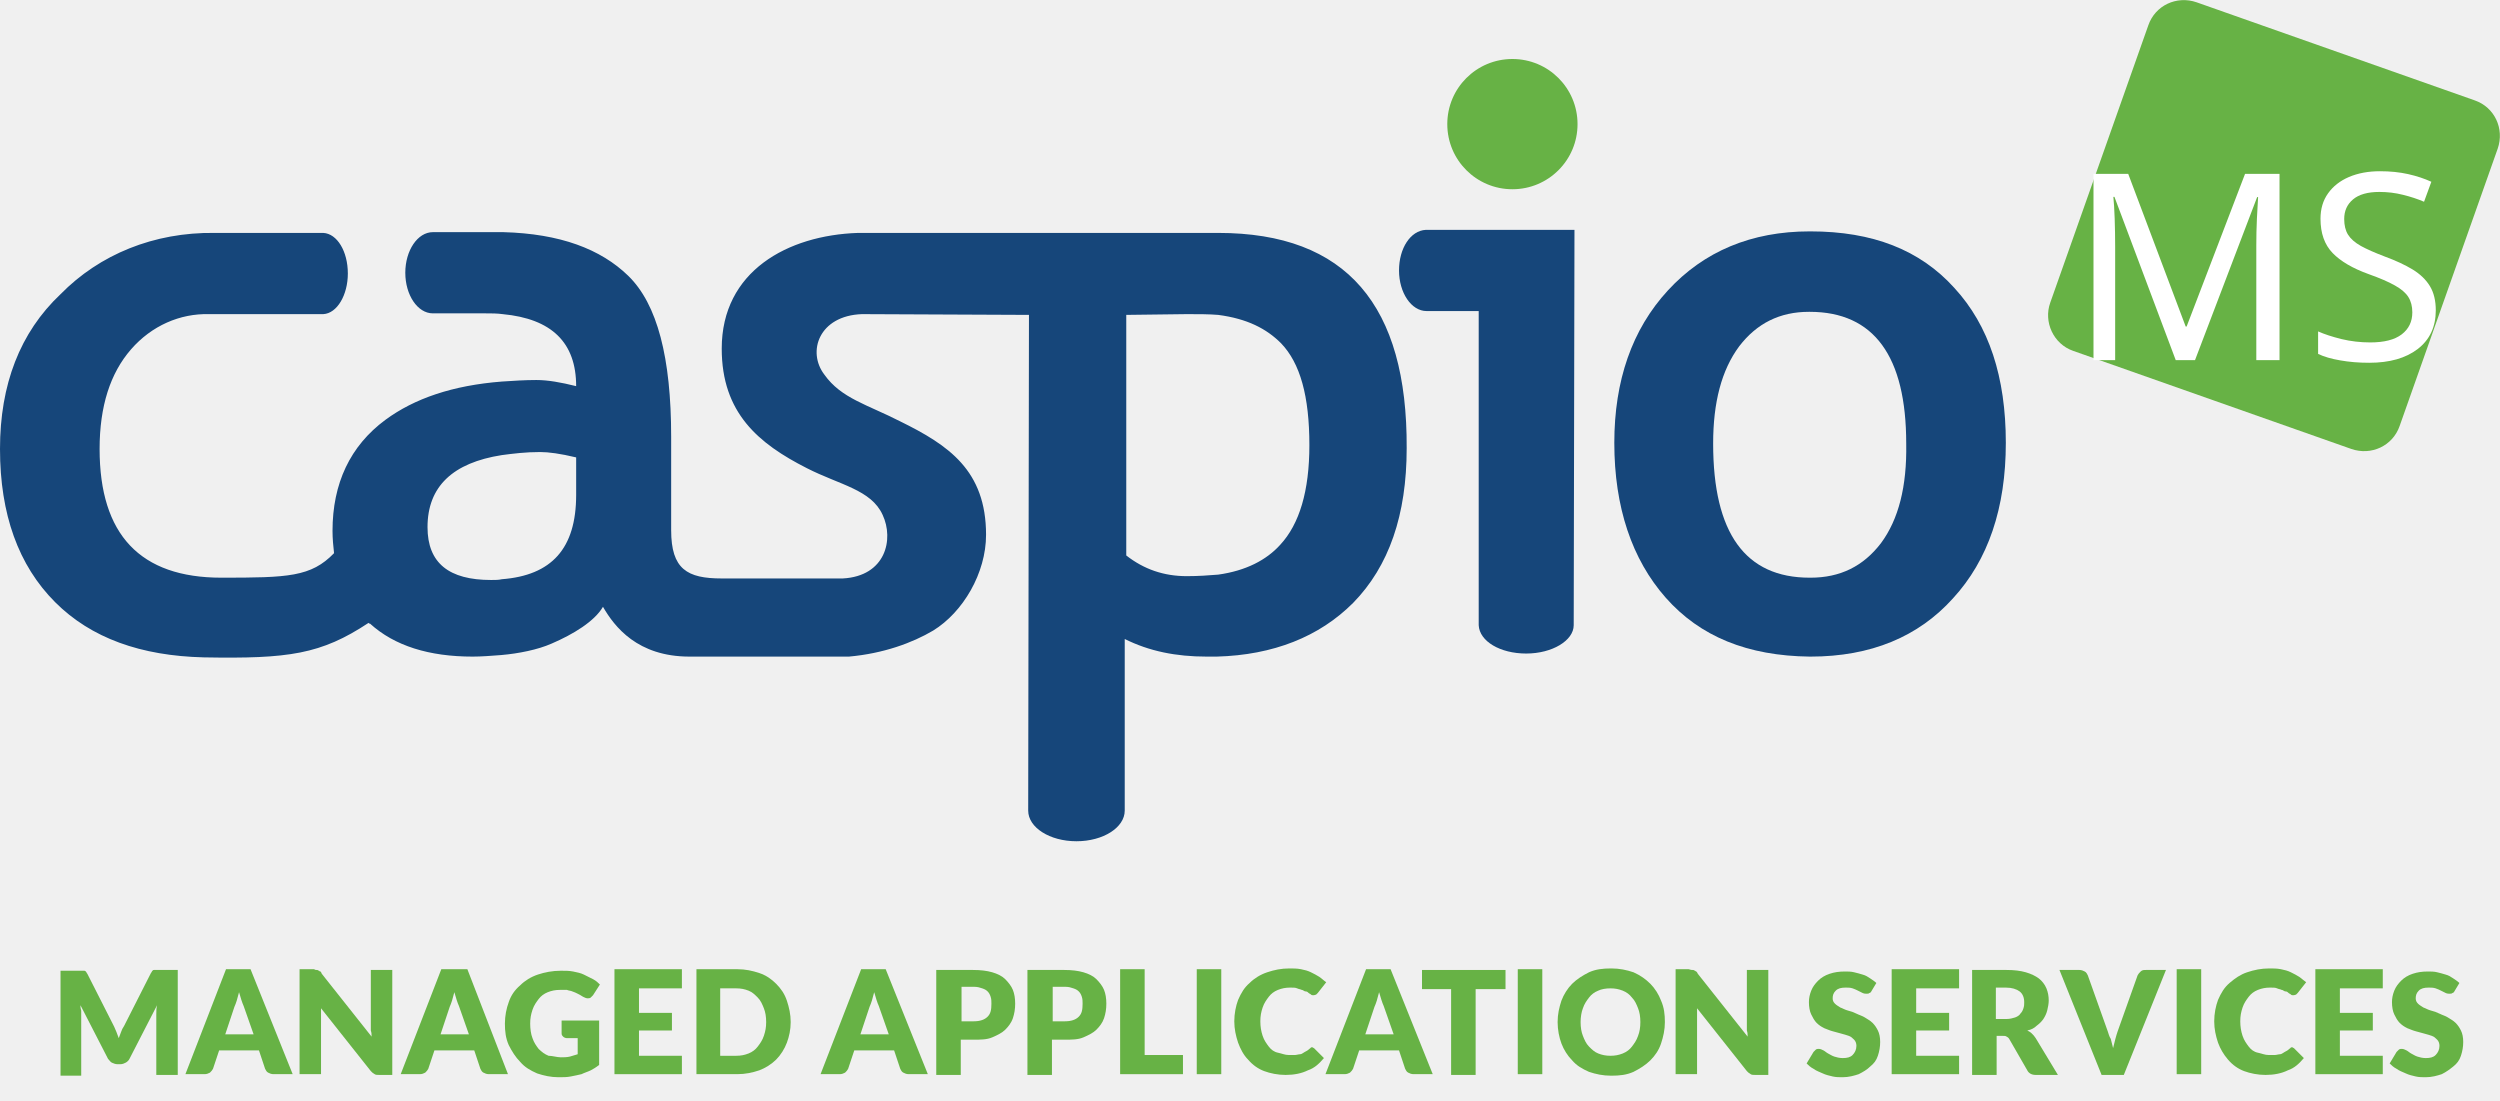
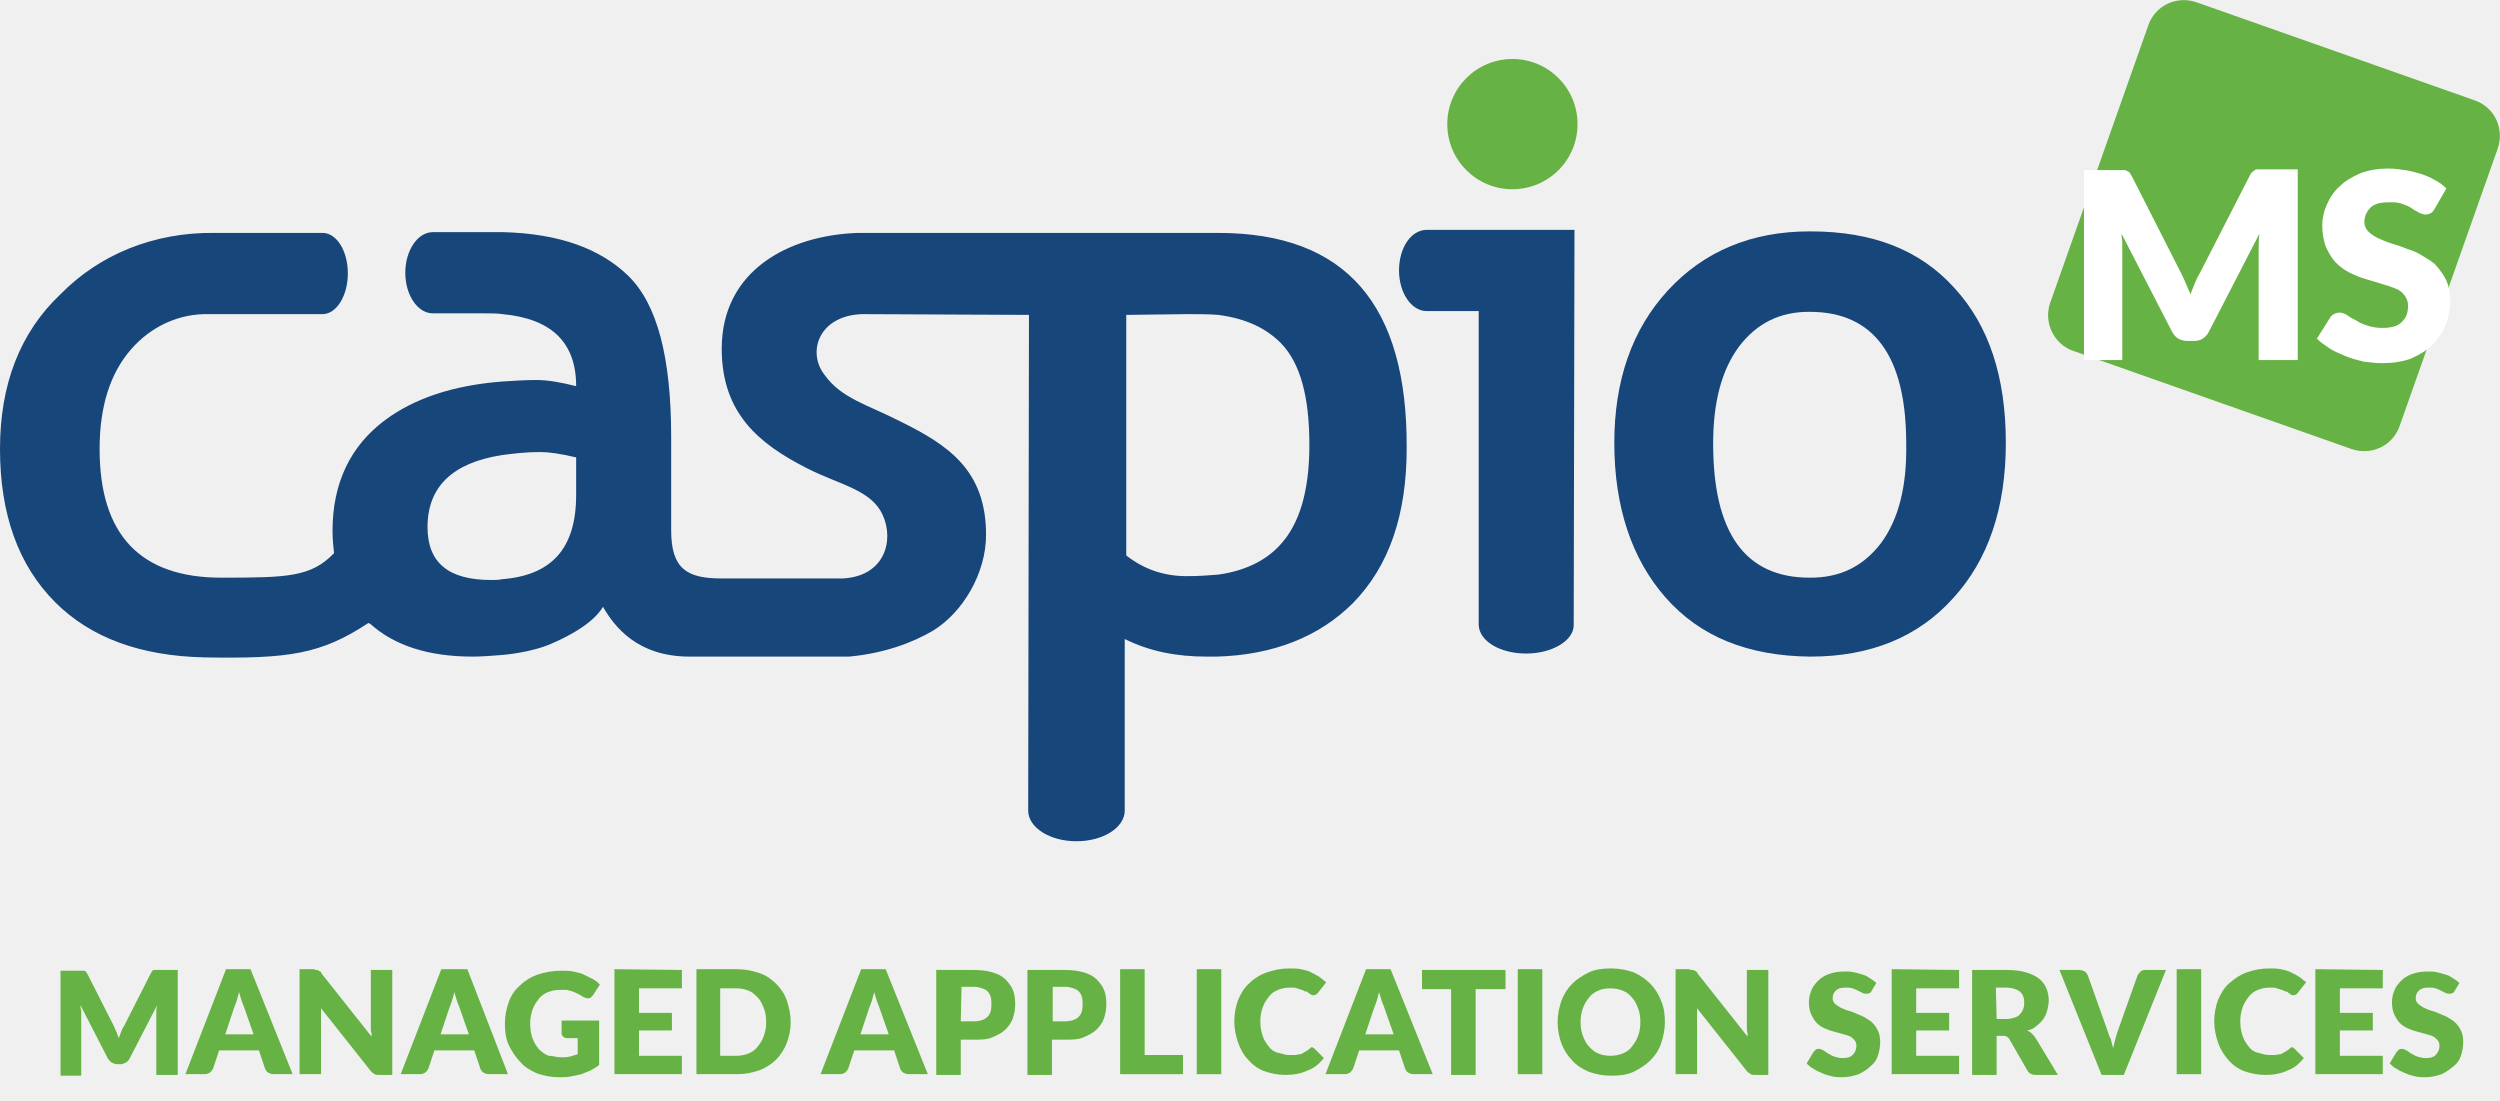
<svg xmlns="http://www.w3.org/2000/svg" version="1.1" id="Layer_1" x="0px" y="0px" width="326.3px" height="143.6px" viewBox="0 0 326.3 143.6" style="enable-background:new 0 0 326.3 143.6;" xml:space="preserve">
  <style type="text/css">
	.st0{fill-rule:evenodd;clip-rule:evenodd;fill:#67B245;}
	.st1{fill-rule:evenodd;clip-rule:evenodd;fill:#16467A;}
- 	.st2{fill:#FFFFFF;}
- 	.st3{font-family:'Lato-Black';}
- 	.st4{font-size:34.044px;}
- 	.st5{enable-background:new    ;}
- 	.st6{fill:#67B245;}
+ 	.st2{enable-background:new    ;}
+ 	.st3{fill:#FFFFFF;}
+ 	.st4{fill:#67B245;}
</style>
  <g>
    <path class="st0" d="M197.4,24.7c4.7,0,8.5-3.8,8.5-8.5s-3.8-8.5-8.5-8.5s-8.5,3.8-8.5,8.5S192.7,24.7,197.4,24.7z" />
    <path class="st1" d="M255.1,37.6c-4.5-5-10.7-7.4-18.8-7.4c0,0,0,0-0.1,0c-7.6,0-13.8,2.6-18.5,7.7s-7,11.8-7,19.9   c0,8.4,2.3,15.2,6.7,20.2c4.5,5.1,10.7,7.6,18.8,7.7c0.1,0,0.1,0,0.1,0c7.9,0,14.1-2.6,18.6-7.6c4.6-5,6.9-11.8,6.9-20.3   C261.8,49.2,259.6,42.5,255.1,37.6z M245.5,70.9c-2.3,3-5.3,4.5-9.2,4.5c0,0,0,0-0.1,0c-8.4,0-12.6-5.8-12.6-17.5   c0-5.4,1.1-9.6,3.4-12.7c2.3-3,5.3-4.5,9.1-4.5c0.1,0,0.1,0,0.1,0c8.4,0,12.6,5.8,12.6,17.2C248.9,63.5,247.8,67.8,245.5,70.9z" />
    <path class="st1" d="M205.5,30h-19.2c0,0,0,0-0.1,0c0,0,0,0-0.1,0l0,0l0,0c-2,0.1-3.5,2.4-3.5,5.3c0,2.9,1.6,5.3,3.6,5.3l0,0h6.8   v41l0,0l0,0l0,0l0,0c0.1,2.1,2.8,3.7,6.2,3.7s6.2-1.7,6.2-3.7l0,0L205.5,30z" />
    <path class="st0" d="M313.2,55.6c-0.9,2.6-3.7,3.9-6.3,3l-36.3-12.8c-2.6-0.9-3.9-3.8-3-6.3l12.8-36.2c0.9-2.6,3.7-3.9,6.3-3   L323,13.1c2.6,0.9,3.9,3.7,3,6.3L313.2,55.6z" />
-     <path class="st1" d="M159,30.4C158.9,30.4,158.9,30.4,159,30.4h-47c-9.2,0.3-17.8,5-17.8,15.1c0,8.4,4.8,12.4,11.1,15.6   c4.3,2.2,8.4,2.8,9.9,6.1c1.5,3.2,0.4,8-5.2,8.3H94.2c-4.5,0-6.6-1.2-6.6-6.3V57c0-10.3-1.8-17.3-5.6-21c-3.6-3.5-8.9-5.5-16.3-5.7   l0,0h-9.2l0,0l0,0c-2,0-3.6,2.4-3.6,5.3c0,2.9,1.6,5.3,3.6,5.3l0,0l0,0h6.9c0.7,0,1.5,0,2.2,0.1l0,0c6.4,0.6,9.6,3.7,9.6,9.4   c-2-0.5-3.7-0.8-5.2-0.8s-3,0.1-4.5,0.2c-6.4,0.5-11.4,2.2-15.2,5c-4.6,3.4-6.9,8.3-6.9,14.5c0,1,0.1,2,0.2,2.9   c-3,3.1-6,3.2-14.7,3.2C18.3,75.4,13,69.8,13,58.6c0-5.6,1.4-9.9,4.1-13c2.7-3.1,6.4-4.7,10.2-4.6h14.8l0,0l0,0h0.1l0,0   c1.8-0.1,3.2-2.5,3.2-5.3c0-2.9-1.4-5.2-3.2-5.3l0,0h-0.1l0,0l0,0H28c-7.9-0.1-15,2.8-20.1,8C2.6,43.4,0,50.2,0,58.6   c0,8.5,2.4,15.2,7.2,20c4.7,4.7,11.2,7,19.4,7.2c11.1,0.2,15.3-0.4,21.5-4.5c0.1,0.1,0.1,0.1,0.2,0.1c3.2,2.9,7.7,4.3,13.4,4.3   c1.1,0,2.4-0.1,3.7-0.2c2.3-0.2,4.8-0.7,6.6-1.5c2.8-1.2,5.6-2.9,6.7-4.8c1.5,2.6,4.5,6.5,11.3,6.5h20.8c4.5-0.4,8.3-1.8,11-3.4   c3.9-2.4,6.9-7.5,6.9-12.5c0-8.4-4.9-11.7-11.2-14.8c-4.3-2.2-7.7-3-9.9-6.1c-2.3-3-0.7-7.7,4.9-7.9l21.8,0.1l-0.1,64.7l0,0l0,0   c0,2.2,2.8,4,6.3,4s6.3-1.8,6.3-4l0,0l0,0V83.4c3.2,1.6,6.7,2.3,10.7,2.3h1.3c7.4-0.2,13.4-2.6,17.8-7c4.7-4.8,7-11.5,7-20.2   C183.7,39.9,175.8,30.4,159,30.4z M75.2,64.6c0,7-3.2,10.5-9.7,11c-0.4,0.1-0.9,0.1-1.4,0.1c-5.5,0-8.3-2.2-8.3-6.9   c0-5.3,3.3-8.4,9.7-9.4c1.5-0.2,3.1-0.4,5-0.4c1.1,0,2.6,0.2,4.7,0.7V64.6z M167.1,71.1c-1.8,2-4.5,3.4-8.1,3.9   c-1.2,0.1-2.6,0.2-4.1,0.2c-3,0-5.6-0.9-7.9-2.7V41.1l7.9-0.1c1.5,0,2.9,0,4.1,0.1c3.8,0.5,6.3,1.8,8.2,3.7   c2.5,2.6,3.7,6.9,3.7,13.3C170.9,64.1,169.6,68.4,167.1,71.1z" />
-     <text transform="matrix(1 0 0 1 269.9458 47.0054)" class="st2 st3 st4">MS</text>
+     <path class="st1" d="M159,30.4C158.9,30.4,158.9,30.4,159,30.4h-47c-9.2,0.3-17.8,5-17.8,15.1c0,8.4,4.8,12.4,11.1,15.6   c4.3,2.2,8.4,2.8,9.9,6.1c1.5,3.2,0.4,8-5.2,8.3H94.2c-4.5,0-6.6-1.2-6.6-6.3V57c0-10.3-1.8-17.3-5.6-21c-3.6-3.5-8.9-5.5-16.3-5.7   l0,0h-9.2l0,0l0,0c-2,0-3.6,2.4-3.6,5.3c0,2.9,1.6,5.3,3.6,5.3l0,0l0,0h6.9c0.7,0,1.5,0,2.2,0.1l0,0c6.4,0.6,9.6,3.7,9.6,9.4   c-2-0.5-3.7-0.8-5.2-0.8s-3,0.1-4.5,0.2c-6.4,0.5-11.4,2.2-15.2,5c-4.6,3.4-6.9,8.3-6.9,14.5c0,1,0.1,2,0.2,2.9   c-3,3.1-6,3.2-14.7,3.2C18.3,75.4,13,69.8,13,58.6c0-5.6,1.4-9.9,4.1-13s6.4-4.7,10.2-4.6h14.8l0,0l0,0h0.1l0,0   c1.8-0.1,3.2-2.5,3.2-5.3c0-2.9-1.4-5.2-3.2-5.3l0,0h-0.1l0,0l0,0H28c-7.9-0.1-15,2.8-20.1,8C2.6,43.4,0,50.2,0,58.6   c0,8.5,2.4,15.2,7.2,20c4.7,4.7,11.2,7,19.4,7.2c11.1,0.2,15.3-0.4,21.5-4.5c0.1,0.1,0.1,0.1,0.2,0.1c3.2,2.9,7.7,4.3,13.4,4.3   c1.1,0,2.4-0.1,3.7-0.2c2.3-0.2,4.8-0.7,6.6-1.5c2.8-1.2,5.6-2.9,6.7-4.8c1.5,2.6,4.5,6.5,11.3,6.5h20.8c4.5-0.4,8.3-1.8,11-3.4   c3.9-2.4,6.9-7.5,6.9-12.5c0-8.4-4.9-11.7-11.2-14.8c-4.3-2.2-7.7-3-9.9-6.1c-2.3-3-0.7-7.7,4.9-7.9l21.8,0.1l-0.1,64.7l0,0l0,0   c0,2.2,2.8,4,6.3,4s6.3-1.8,6.3-4l0,0l0,0V83.4c3.2,1.6,6.7,2.3,10.7,2.3h1.3c7.4-0.2,13.4-2.6,17.8-7c4.7-4.8,7-11.5,7-20.2   C183.7,39.9,175.8,30.4,159,30.4z M75.2,64.6c0,7-3.2,10.5-9.7,11c-0.4,0.1-0.9,0.1-1.4,0.1c-5.5,0-8.3-2.2-8.3-6.9   c0-5.3,3.3-8.4,9.7-9.4c1.5-0.2,3.1-0.4,5-0.4c1.1,0,2.6,0.2,4.7,0.7V64.6z M167.1,71.1c-1.8,2-4.5,3.4-8.1,3.9   c-1.2,0.1-2.6,0.2-4.1,0.2c-3,0-5.6-0.9-7.9-2.7V41.1l7.9-0.1c1.5,0,2.9,0,4.1,0.1c3.8,0.5,6.3,1.8,8.2,3.7   c2.5,2.6,3.7,6.9,3.7,13.3C170.9,64.1,169.6,68.4,167.1,71.1z" />
+     <g class="st2">
+       <path class="st3" d="M285.3,37c0.2,0.5,0.4,0.9,0.6,1.4c0.2-0.5,0.4-1,0.6-1.5c0.2-0.5,0.4-0.9,0.7-1.4l6.4-12.5    c0.1-0.2,0.2-0.4,0.3-0.5c0.1-0.1,0.3-0.2,0.4-0.3c0.1-0.1,0.3-0.1,0.5-0.1c0.2,0,0.4,0,0.7,0h4.4V47h-5.1V32.7    c0-0.7,0-1.4,0.1-2.2l-6.6,12.8c-0.2,0.4-0.5,0.7-0.8,0.9s-0.7,0.3-1.2,0.3h-0.8c-0.4,0-0.8-0.1-1.2-0.3c-0.3-0.2-0.6-0.5-0.8-0.9    l-6.6-12.8c0,0.4,0.1,0.8,0.1,1.2c0,0.4,0,0.8,0,1.1V47H272V22.2h4.4c0.2,0,0.5,0,0.7,0s0.4,0,0.5,0.1c0.1,0.1,0.3,0.1,0.4,0.3    s0.2,0.3,0.3,0.5l6.4,12.6C284.9,36.1,285.1,36.5,285.3,37z" />
+       <path class="st3" d="M317.8,27.2c-0.2,0.3-0.3,0.5-0.5,0.6c-0.2,0.1-0.4,0.2-0.7,0.2c-0.3,0-0.5-0.1-0.8-0.2    c-0.3-0.2-0.6-0.3-1-0.6s-0.8-0.4-1.3-0.6c-0.5-0.2-1-0.2-1.7-0.2c-1.1,0-1.9,0.2-2.4,0.7c-0.5,0.5-0.8,1.1-0.8,1.9    c0,0.5,0.2,0.9,0.5,1.2c0.3,0.3,0.7,0.6,1.3,0.9c0.5,0.2,1.1,0.5,1.8,0.7c0.7,0.2,1.3,0.4,2,0.7c0.7,0.2,1.4,0.5,2,0.9    s1.3,0.7,1.8,1.3s0.9,1.1,1.3,1.9c0.3,0.7,0.5,1.6,0.5,2.6c0,1.1-0.2,2.2-0.6,3.2c-0.4,1-1,1.9-1.7,2.6s-1.7,1.3-2.8,1.8    c-1.1,0.4-2.4,0.6-3.8,0.6c-0.8,0-1.6-0.1-2.4-0.2c-0.8-0.2-1.6-0.4-2.3-0.7c-0.7-0.3-1.5-0.6-2.1-1s-1.2-0.8-1.7-1.3l1.7-2.7    c0.1-0.2,0.3-0.4,0.5-0.5s0.5-0.2,0.7-0.2c0.3,0,0.7,0.1,1,0.3c0.3,0.2,0.7,0.5,1.2,0.7c0.4,0.3,0.9,0.5,1.5,0.7    c0.6,0.2,1.2,0.3,2,0.3c1,0,1.9-0.2,2.4-0.7c0.6-0.5,0.9-1.2,0.9-2.2c0-0.6-0.2-1-0.5-1.4c-0.3-0.4-0.7-0.7-1.3-0.9    c-0.5-0.2-1.1-0.4-1.8-0.6c-0.7-0.2-1.3-0.4-2-0.6c-0.7-0.2-1.4-0.5-2-0.8s-1.2-0.7-1.8-1.3c-0.5-0.5-0.9-1.2-1.3-2    c-0.3-0.8-0.5-1.8-0.5-2.9c0-0.9,0.2-1.8,0.6-2.7c0.4-0.9,0.9-1.7,1.7-2.4c0.7-0.7,1.6-1.2,2.7-1.7c1.1-0.4,2.3-0.6,3.6-0.6    c0.8,0,1.5,0.1,2.2,0.2s1.4,0.3,2.1,0.5c0.6,0.2,1.3,0.5,1.8,0.8c0.6,0.3,1.1,0.7,1.5,1.1L317.8,27.2z" />
+     </g>
  </g>
-   <g class="st5">
-     <path class="st6" d="M15.2,134.7c0.1,0.3,0.2,0.5,0.3,0.8c0.1-0.3,0.2-0.5,0.3-0.8c0.1-0.3,0.2-0.5,0.4-0.8l3.5-6.9   c0.1-0.1,0.1-0.2,0.2-0.3c0.1-0.1,0.1-0.1,0.2-0.1c0.1,0,0.2,0,0.3,0c0.1,0,0.2,0,0.4,0h2.4v13.7h-2.8v-7.9c0-0.4,0-0.8,0.1-1.2   l-3.6,7c-0.1,0.2-0.3,0.4-0.5,0.5s-0.4,0.2-0.7,0.2h-0.4c-0.2,0-0.5-0.1-0.7-0.2s-0.3-0.3-0.5-0.5l-3.6-7c0,0.2,0,0.4,0.1,0.7   c0,0.2,0,0.4,0,0.6v7.9H7.9v-13.7h2.4c0.1,0,0.3,0,0.4,0c0.1,0,0.2,0,0.3,0c0.1,0,0.2,0.1,0.2,0.1c0.1,0.1,0.1,0.2,0.2,0.3l3.5,6.9   C15,134.2,15.1,134.5,15.2,134.7z" />
-     <path class="st6" d="M38.2,140.2h-2.5c-0.3,0-0.5-0.1-0.7-0.2c-0.2-0.1-0.3-0.3-0.4-0.5l-0.8-2.4h-5.2l-0.8,2.4   c-0.1,0.2-0.2,0.3-0.4,0.5c-0.2,0.1-0.4,0.2-0.7,0.2h-2.5l5.3-13.7h3.2L38.2,140.2z M29.4,135h3.7l-1.3-3.7   c-0.1-0.2-0.2-0.5-0.3-0.8s-0.2-0.7-0.3-1c-0.1,0.4-0.2,0.7-0.3,1.1c-0.1,0.3-0.2,0.6-0.3,0.8L29.4,135z" />
-     <path class="st6" d="M41.3,126.6c0.1,0,0.2,0,0.3,0.1c0.1,0,0.1,0.1,0.2,0.1s0.1,0.1,0.2,0.3l6.5,8.2c0-0.3,0-0.5-0.1-0.8   c0-0.2,0-0.5,0-0.7v-7.2h2.8v13.7h-1.7c-0.2,0-0.5,0-0.6-0.1c-0.2-0.1-0.3-0.2-0.5-0.4l-6.5-8.2c0,0.2,0,0.5,0,0.7s0,0.4,0,0.6v7.3   h-2.8v-13.7H41C41.1,126.6,41.3,126.6,41.3,126.6z" />
-     <path class="st6" d="M66.3,140.2h-2.5c-0.3,0-0.5-0.1-0.7-0.2c-0.2-0.1-0.3-0.3-0.4-0.5l-0.8-2.4h-5.2l-0.8,2.4   c-0.1,0.2-0.2,0.3-0.4,0.5c-0.2,0.1-0.4,0.2-0.7,0.2h-2.5l5.3-13.7H61L66.3,140.2z M57.5,135h3.7l-1.3-3.7   c-0.1-0.2-0.2-0.5-0.3-0.8s-0.2-0.7-0.3-1c-0.1,0.4-0.2,0.7-0.3,1.1c-0.1,0.3-0.2,0.6-0.3,0.8L57.5,135z" />
-     <path class="st6" d="M73.2,138c0.4,0,0.8,0,1.2-0.1c0.3-0.1,0.7-0.2,1-0.3v-2.1H74c-0.2,0-0.4-0.1-0.5-0.2   c-0.1-0.1-0.2-0.2-0.2-0.4v-1.7h4.9v5.8c-0.4,0.3-0.7,0.5-1.1,0.7c-0.4,0.2-0.8,0.3-1.2,0.5c-0.4,0.1-0.9,0.2-1.4,0.3   c-0.5,0.1-1,0.1-1.6,0.1c-1,0-1.9-0.2-2.8-0.5c-0.9-0.4-1.6-0.8-2.2-1.5c-0.6-0.6-1.1-1.4-1.5-2.2c-0.4-0.9-0.5-1.8-0.5-2.8   c0-1,0.2-2,0.5-2.8c0.3-0.9,0.8-1.6,1.5-2.2c0.6-0.6,1.4-1.1,2.3-1.4c0.9-0.3,1.9-0.5,3-0.5c0.6,0,1.1,0,1.6,0.1   c0.5,0.1,1,0.2,1.4,0.4c0.4,0.2,0.8,0.4,1.2,0.6c0.4,0.2,0.7,0.5,0.9,0.7l-0.9,1.4c-0.1,0.1-0.2,0.2-0.3,0.3   c-0.1,0.1-0.3,0.1-0.4,0.1c-0.2,0-0.4-0.1-0.6-0.2c-0.3-0.2-0.5-0.3-0.7-0.4c-0.2-0.1-0.4-0.2-0.7-0.3c-0.2-0.1-0.5-0.1-0.7-0.2   c-0.3,0-0.5,0-0.9,0c-0.6,0-1.1,0.1-1.6,0.3c-0.5,0.2-0.9,0.5-1.2,0.9c-0.3,0.4-0.6,0.8-0.8,1.4s-0.3,1.1-0.3,1.8   c0,0.7,0.1,1.4,0.3,1.9c0.2,0.6,0.5,1,0.8,1.4c0.4,0.4,0.8,0.7,1.3,0.9C72.1,137.8,72.7,138,73.2,138z" />
-     <path class="st6" d="M89,126.6v2.4h-5.6v3.2h4.3v2.3h-4.3v3.3H89v2.4h-8.8v-13.7H89z" />
-     <path class="st6" d="M103.2,133.4c0,1-0.2,1.9-0.5,2.7c-0.3,0.8-0.8,1.6-1.4,2.2c-0.6,0.6-1.4,1.1-2.2,1.4   c-0.9,0.3-1.8,0.5-2.9,0.5h-5.3v-13.7h5.3c1.1,0,2,0.2,2.9,0.5c0.9,0.3,1.6,0.8,2.2,1.4c0.6,0.6,1.1,1.3,1.4,2.2   C103,131.5,103.2,132.4,103.2,133.4z M100,133.4c0-0.7-0.1-1.3-0.3-1.8c-0.2-0.5-0.4-1-0.8-1.4s-0.7-0.7-1.2-0.9s-1-0.3-1.6-0.3H94   v8.8h2.1c0.6,0,1.1-0.1,1.6-0.3c0.5-0.2,0.9-0.5,1.2-0.9c0.3-0.4,0.6-0.8,0.8-1.4S100,134.1,100,133.4z" />
-     <path class="st6" d="M121.1,140.2h-2.5c-0.3,0-0.5-0.1-0.7-0.2c-0.2-0.1-0.3-0.3-0.4-0.5l-0.8-2.4h-5.2l-0.8,2.4   c-0.1,0.2-0.2,0.3-0.4,0.5c-0.2,0.1-0.4,0.2-0.7,0.2h-2.5l5.3-13.7h3.2L121.1,140.2z M112.3,135h3.7l-1.3-3.7   c-0.1-0.2-0.2-0.5-0.3-0.8s-0.2-0.7-0.3-1c-0.1,0.4-0.2,0.7-0.3,1.1c-0.1,0.3-0.2,0.6-0.3,0.8L112.3,135z" />
-     <path class="st6" d="M125.4,135.7v4.6h-3.2v-13.7h4.8c1,0,1.8,0.1,2.5,0.3c0.7,0.2,1.3,0.5,1.7,0.9c0.4,0.4,0.8,0.9,1,1.4   c0.2,0.5,0.3,1.1,0.3,1.8c0,0.7-0.1,1.3-0.3,1.9s-0.6,1.1-1,1.5s-1,0.7-1.7,1s-1.5,0.3-2.5,0.3H125.4z M125.4,133.3h1.7   c0.8,0,1.4-0.2,1.8-0.6c0.4-0.4,0.5-0.9,0.5-1.7c0-0.3,0-0.6-0.1-0.9s-0.2-0.5-0.4-0.7s-0.4-0.3-0.7-0.4c-0.3-0.1-0.6-0.2-1-0.2   h-1.7V133.3z" />
-     <path class="st6" d="M137.3,135.7v4.6h-3.2v-13.7h4.8c1,0,1.8,0.1,2.5,0.3c0.7,0.2,1.3,0.5,1.7,0.9c0.4,0.4,0.8,0.9,1,1.4   c0.2,0.5,0.3,1.1,0.3,1.8c0,0.7-0.1,1.3-0.3,1.9s-0.6,1.1-1,1.5s-1,0.7-1.7,1s-1.5,0.3-2.5,0.3H137.3z M137.3,133.3h1.7   c0.8,0,1.4-0.2,1.8-0.6c0.4-0.4,0.5-0.9,0.5-1.7c0-0.3,0-0.6-0.1-0.9s-0.2-0.5-0.4-0.7s-0.4-0.3-0.7-0.4c-0.3-0.1-0.6-0.2-1-0.2   h-1.7V133.3z" />
-     <path class="st6" d="M149.3,137.7h5.1v2.5h-8.2v-13.7h3.2V137.7z" />
-     <path class="st6" d="M159.4,140.2h-3.2v-13.7h3.2V140.2z" />
-     <path class="st6" d="M171.1,136.7c0.1,0,0.2,0,0.2,0c0.1,0,0.1,0.1,0.2,0.1l1.3,1.3c-0.6,0.7-1.2,1.3-2.1,1.6   c-0.8,0.4-1.8,0.6-2.9,0.6c-1,0-2-0.2-2.8-0.5s-1.5-0.8-2.1-1.5c-0.6-0.6-1-1.4-1.3-2.2c-0.3-0.9-0.5-1.8-0.5-2.8   c0-1,0.2-2,0.5-2.8c0.4-0.9,0.8-1.6,1.5-2.2c0.6-0.6,1.4-1.1,2.3-1.4c0.9-0.3,1.8-0.5,2.9-0.5c0.5,0,1,0,1.5,0.1   c0.5,0.1,0.9,0.2,1.3,0.4s0.8,0.4,1.1,0.6c0.3,0.2,0.6,0.5,0.9,0.7l-1.1,1.4c-0.1,0.1-0.2,0.2-0.2,0.2s-0.2,0.1-0.4,0.1   c-0.1,0-0.2,0-0.3-0.1c-0.1-0.1-0.2-0.1-0.3-0.2c-0.1-0.1-0.2-0.2-0.4-0.2s-0.3-0.2-0.5-0.2c-0.2-0.1-0.4-0.1-0.6-0.2   s-0.5-0.1-0.9-0.1c-0.6,0-1.1,0.1-1.6,0.3s-0.9,0.5-1.2,0.9c-0.3,0.4-0.6,0.8-0.8,1.4s-0.3,1.1-0.3,1.8c0,0.7,0.1,1.3,0.3,1.9   s0.5,1,0.8,1.4c0.3,0.4,0.7,0.7,1.2,0.8s0.9,0.3,1.4,0.3c0.3,0,0.6,0,0.8,0c0.2,0,0.5-0.1,0.7-0.1s0.4-0.2,0.6-0.3s0.4-0.2,0.6-0.4   c0.1-0.1,0.2-0.1,0.2-0.2C170.9,136.7,171,136.7,171.1,136.7z" />
-     <path class="st6" d="M187,140.2h-2.5c-0.3,0-0.5-0.1-0.7-0.2c-0.2-0.1-0.3-0.3-0.4-0.5l-0.8-2.4h-5.2l-0.8,2.4   c-0.1,0.2-0.2,0.3-0.4,0.5c-0.2,0.1-0.4,0.2-0.7,0.2h-2.5l5.3-13.7h3.2L187,140.2z M178.2,135h3.7l-1.3-3.7   c-0.1-0.2-0.2-0.5-0.3-0.8s-0.2-0.7-0.3-1c-0.1,0.4-0.2,0.7-0.3,1.1c-0.1,0.3-0.2,0.6-0.3,0.8L178.2,135z" />
-     <path class="st6" d="M196.5,126.6v2.5h-3.9v11.2h-3.2v-11.2h-3.8v-2.5H196.5z" />
-     <path class="st6" d="M201.3,140.2h-3.2v-13.7h3.2V140.2z" />
-     <path class="st6" d="M217.3,133.4c0,1-0.2,1.9-0.5,2.8c-0.3,0.9-0.8,1.6-1.4,2.2c-0.6,0.6-1.4,1.1-2.2,1.5   c-0.9,0.4-1.8,0.5-2.9,0.5s-2-0.2-2.9-0.5c-0.9-0.4-1.6-0.8-2.2-1.5c-0.6-0.6-1.1-1.4-1.4-2.2c-0.3-0.8-0.5-1.8-0.5-2.8   s0.2-1.9,0.5-2.8c0.3-0.8,0.8-1.6,1.4-2.2c0.6-0.6,1.4-1.1,2.2-1.5c0.9-0.4,1.8-0.5,2.9-0.5s2,0.2,2.9,0.5c0.9,0.4,1.6,0.9,2.2,1.5   c0.6,0.6,1.1,1.4,1.4,2.2C217.2,131.5,217.3,132.4,217.3,133.4z M214.1,133.4c0-0.7-0.1-1.3-0.3-1.8c-0.2-0.5-0.4-1-0.8-1.4   c-0.3-0.4-0.7-0.7-1.2-0.9c-0.5-0.2-1-0.3-1.6-0.3c-0.6,0-1.2,0.1-1.6,0.3c-0.5,0.2-0.9,0.5-1.2,0.9c-0.3,0.4-0.6,0.8-0.8,1.4   c-0.2,0.5-0.3,1.2-0.3,1.8c0,0.7,0.1,1.3,0.3,1.8c0.2,0.5,0.4,1,0.8,1.4s0.7,0.7,1.2,0.9c0.5,0.2,1,0.3,1.6,0.3   c0.6,0,1.1-0.1,1.6-0.3c0.5-0.2,0.9-0.5,1.2-0.9c0.3-0.4,0.6-0.8,0.8-1.4C214,134.7,214.1,134.1,214.1,133.4z" />
-     <path class="st6" d="M220.9,126.6c0.1,0,0.2,0,0.3,0.1c0.1,0,0.1,0.1,0.2,0.1c0.1,0.1,0.1,0.1,0.2,0.3l6.5,8.2c0-0.3,0-0.5-0.1-0.8   c0-0.2,0-0.5,0-0.7v-7.2h2.8v13.7h-1.7c-0.2,0-0.5,0-0.6-0.1c-0.2-0.1-0.3-0.2-0.5-0.4l-6.5-8.2c0,0.2,0,0.5,0,0.7s0,0.4,0,0.6v7.3   h-2.8v-13.7h1.7C220.7,126.6,220.8,126.6,220.9,126.6z" />
-     <path class="st6" d="M244.3,129.3c-0.1,0.2-0.2,0.3-0.3,0.3c-0.1,0.1-0.2,0.1-0.4,0.1c-0.1,0-0.3,0-0.5-0.1   c-0.2-0.1-0.4-0.2-0.6-0.3s-0.4-0.2-0.7-0.3c-0.3-0.1-0.6-0.1-0.9-0.1c-0.6,0-1,0.1-1.3,0.4c-0.3,0.3-0.4,0.6-0.4,1   c0,0.3,0.1,0.5,0.3,0.7c0.2,0.2,0.4,0.3,0.7,0.5c0.3,0.1,0.6,0.3,1,0.4c0.4,0.1,0.7,0.2,1.1,0.4s0.8,0.3,1.1,0.5s0.7,0.4,1,0.7   c0.3,0.3,0.5,0.6,0.7,1c0.2,0.4,0.3,0.9,0.3,1.5c0,0.6-0.1,1.2-0.3,1.8c-0.2,0.6-0.5,1-1,1.4c-0.4,0.4-0.9,0.7-1.5,1   c-0.6,0.2-1.3,0.4-2.1,0.4c-0.4,0-0.9,0-1.3-0.1c-0.4-0.1-0.9-0.2-1.3-0.4c-0.4-0.2-0.8-0.3-1.2-0.6c-0.4-0.2-0.7-0.5-0.9-0.7   l0.9-1.5c0.1-0.1,0.2-0.2,0.3-0.3c0.1-0.1,0.3-0.1,0.4-0.1c0.2,0,0.4,0.1,0.6,0.2c0.2,0.1,0.4,0.3,0.6,0.4c0.2,0.1,0.5,0.3,0.8,0.4   c0.3,0.1,0.7,0.2,1.1,0.2c0.6,0,1-0.1,1.3-0.4c0.3-0.3,0.5-0.7,0.5-1.2c0-0.3-0.1-0.6-0.3-0.8c-0.2-0.2-0.4-0.4-0.7-0.5   c-0.3-0.1-0.6-0.2-1-0.3c-0.4-0.1-0.7-0.2-1.1-0.3c-0.4-0.1-0.8-0.3-1.1-0.4c-0.4-0.2-0.7-0.4-1-0.7c-0.3-0.3-0.5-0.7-0.7-1.1   c-0.2-0.4-0.3-1-0.3-1.6c0-0.5,0.1-1,0.3-1.5c0.2-0.5,0.5-0.9,0.9-1.3c0.4-0.4,0.9-0.7,1.5-0.9c0.6-0.2,1.2-0.3,2-0.3   c0.4,0,0.8,0,1.2,0.1c0.4,0.1,0.8,0.2,1.1,0.3c0.4,0.1,0.7,0.3,1,0.5s0.6,0.4,0.8,0.6L244.3,129.3z" />
-     <path class="st6" d="M255.7,126.6v2.4h-5.6v3.2h4.3v2.3h-4.3v3.3h5.6v2.4h-8.8v-13.7H255.7z" />
-     <path class="st6" d="M260.6,135.2v5.1h-3.2v-13.7h4.5c1,0,1.8,0.1,2.5,0.3c0.7,0.2,1.3,0.5,1.7,0.8s0.8,0.8,1,1.3s0.3,1,0.3,1.6   c0,0.4-0.1,0.9-0.2,1.3s-0.3,0.8-0.5,1.1c-0.2,0.3-0.5,0.6-0.9,0.9c-0.3,0.3-0.7,0.5-1.2,0.6c0.2,0.1,0.4,0.2,0.6,0.4   s0.3,0.3,0.5,0.6l2.9,4.8h-2.9c-0.5,0-0.9-0.2-1.1-0.6l-2.3-4c-0.1-0.2-0.2-0.3-0.4-0.4c-0.1-0.1-0.3-0.1-0.6-0.1H260.6z    M260.6,133h1.3c0.4,0,0.8-0.1,1.1-0.2s0.6-0.3,0.7-0.5c0.2-0.2,0.3-0.4,0.4-0.7s0.1-0.5,0.1-0.8c0-0.6-0.2-1.1-0.6-1.4   c-0.4-0.3-1-0.5-1.8-0.5h-1.3V133z" />
-     <path class="st6" d="M268.8,126.6h2.6c0.3,0,0.5,0.1,0.7,0.2c0.2,0.1,0.3,0.3,0.4,0.5l2.6,7.3c0.1,0.3,0.2,0.7,0.4,1   c0.1,0.4,0.2,0.8,0.3,1.2c0.1-0.4,0.2-0.8,0.3-1.2c0.1-0.4,0.2-0.7,0.3-1l2.6-7.3c0.1-0.2,0.2-0.3,0.4-0.5s0.4-0.2,0.7-0.2h2.6   l-5.5,13.7h-2.9L268.8,126.6z" />
-     <path class="st6" d="M287.3,140.2h-3.2v-13.7h3.2V140.2z" />
-     <path class="st6" d="M299,136.7c0.1,0,0.2,0,0.2,0c0.1,0,0.1,0.1,0.2,0.1l1.3,1.3c-0.6,0.7-1.2,1.3-2.1,1.6   c-0.8,0.4-1.8,0.6-2.9,0.6c-1,0-2-0.2-2.8-0.5s-1.5-0.8-2.1-1.5s-1-1.4-1.3-2.2c-0.3-0.9-0.5-1.8-0.5-2.8c0-1,0.2-2,0.5-2.8   c0.4-0.9,0.8-1.6,1.5-2.2s1.4-1.1,2.3-1.4c0.9-0.3,1.8-0.5,2.9-0.5c0.5,0,1,0,1.5,0.1c0.5,0.1,0.9,0.2,1.3,0.4s0.8,0.4,1.1,0.6   c0.3,0.2,0.6,0.5,0.9,0.7l-1.1,1.4c-0.1,0.1-0.2,0.2-0.2,0.2s-0.2,0.1-0.4,0.1c-0.1,0-0.2,0-0.3-0.1c-0.1-0.1-0.2-0.1-0.3-0.2   c-0.1-0.1-0.2-0.2-0.4-0.2s-0.3-0.2-0.5-0.2c-0.2-0.1-0.4-0.1-0.6-0.2s-0.5-0.1-0.9-0.1c-0.6,0-1.1,0.1-1.6,0.3s-0.9,0.5-1.2,0.9   c-0.3,0.4-0.6,0.8-0.8,1.4s-0.3,1.1-0.3,1.8c0,0.7,0.1,1.3,0.3,1.9s0.5,1,0.8,1.4c0.3,0.4,0.7,0.7,1.2,0.8s0.9,0.3,1.4,0.3   c0.3,0,0.6,0,0.8,0c0.2,0,0.5-0.1,0.7-0.1s0.4-0.2,0.6-0.3s0.4-0.2,0.6-0.4c0.1-0.1,0.2-0.1,0.2-0.2   C298.8,136.7,298.9,136.7,299,136.7z" />
-     <path class="st6" d="M311,126.6v2.4h-5.6v3.2h4.3v2.3h-4.3v3.3h5.6v2.4h-8.8v-13.7H311z" />
-     <path class="st6" d="M320.4,129.3c-0.1,0.2-0.2,0.3-0.3,0.3c-0.1,0.1-0.2,0.1-0.4,0.1c-0.1,0-0.3,0-0.5-0.1   c-0.2-0.1-0.4-0.2-0.6-0.3c-0.2-0.1-0.4-0.2-0.7-0.3c-0.3-0.1-0.6-0.1-0.9-0.1c-0.6,0-1,0.1-1.3,0.4c-0.3,0.3-0.4,0.6-0.4,1   c0,0.3,0.1,0.5,0.3,0.7c0.2,0.2,0.4,0.3,0.7,0.5c0.3,0.1,0.6,0.3,1,0.4c0.4,0.1,0.7,0.2,1.1,0.4s0.8,0.3,1.1,0.5s0.7,0.4,1,0.7   c0.3,0.3,0.5,0.6,0.7,1c0.2,0.4,0.3,0.9,0.3,1.5c0,0.6-0.1,1.2-0.3,1.8c-0.2,0.6-0.5,1-1,1.4s-0.9,0.7-1.5,1   c-0.6,0.2-1.3,0.4-2.1,0.4c-0.4,0-0.9,0-1.3-0.1c-0.4-0.1-0.9-0.2-1.3-0.4c-0.4-0.2-0.8-0.3-1.2-0.6c-0.4-0.2-0.7-0.5-0.9-0.7   l0.9-1.5c0.1-0.1,0.2-0.2,0.3-0.3c0.1-0.1,0.3-0.1,0.4-0.1c0.2,0,0.4,0.1,0.6,0.2c0.2,0.1,0.4,0.3,0.6,0.4s0.5,0.3,0.8,0.4   s0.7,0.2,1.1,0.2c0.6,0,1-0.1,1.3-0.4c0.3-0.3,0.5-0.7,0.5-1.2c0-0.3-0.1-0.6-0.3-0.8c-0.2-0.2-0.4-0.4-0.7-0.5s-0.6-0.2-1-0.3   s-0.7-0.2-1.1-0.3c-0.4-0.1-0.8-0.3-1.1-0.4c-0.4-0.2-0.7-0.4-1-0.7c-0.3-0.3-0.5-0.7-0.7-1.1c-0.2-0.4-0.3-1-0.3-1.6   c0-0.5,0.1-1,0.3-1.5c0.2-0.5,0.5-0.9,0.9-1.3c0.4-0.4,0.9-0.7,1.5-0.9s1.2-0.3,2-0.3c0.4,0,0.8,0,1.2,0.1c0.4,0.1,0.8,0.2,1.1,0.3   c0.4,0.1,0.7,0.3,1,0.5c0.3,0.2,0.6,0.4,0.8,0.6L320.4,129.3z" />
+   <g class="st2">
+     <path class="st4" d="M15.2,134.7c0.1,0.3,0.2,0.5,0.3,0.8c0.1-0.3,0.2-0.5,0.3-0.8s0.2-0.5,0.4-0.8l3.5-6.9   c0.1-0.1,0.1-0.2,0.2-0.3c0.1-0.1,0.1-0.1,0.2-0.1s0.2,0,0.3,0c0.1,0,0.2,0,0.4,0h2.4v13.7h-2.8v-7.9c0-0.4,0-0.8,0.1-1.2l-3.6,7   c-0.1,0.2-0.3,0.4-0.5,0.5s-0.4,0.2-0.7,0.2h-0.4c-0.2,0-0.5-0.1-0.7-0.2s-0.3-0.3-0.5-0.5l-3.6-7c0,0.2,0,0.4,0.1,0.7   c0,0.2,0,0.4,0,0.6v7.9H7.9v-13.7h2.4c0.1,0,0.3,0,0.4,0c0.1,0,0.2,0,0.3,0s0.2,0.1,0.2,0.1c0.1,0.1,0.1,0.2,0.2,0.3l3.5,6.9   C15,134.2,15.1,134.5,15.2,134.7z" />
+     <path class="st4" d="M38.2,140.2h-2.5c-0.3,0-0.5-0.1-0.7-0.2c-0.2-0.1-0.3-0.3-0.4-0.5l-0.8-2.4h-5.2l-0.8,2.4   c-0.1,0.2-0.2,0.3-0.4,0.5c-0.2,0.1-0.4,0.2-0.7,0.2h-2.5l5.3-13.7h3.2L38.2,140.2z M29.4,135h3.7l-1.3-3.7   c-0.1-0.2-0.2-0.5-0.3-0.8s-0.2-0.7-0.3-1c-0.1,0.4-0.2,0.7-0.3,1.1c-0.1,0.3-0.2,0.6-0.3,0.8L29.4,135z" />
+     <path class="st4" d="M41.3,126.6c0.1,0,0.2,0,0.3,0.1c0.1,0,0.1,0.1,0.2,0.1s0.1,0.1,0.2,0.3l6.5,8.2c0-0.3,0-0.5-0.1-0.8   c0-0.2,0-0.5,0-0.7v-7.2h2.8v13.7h-1.7c-0.2,0-0.5,0-0.6-0.1c-0.2-0.1-0.3-0.2-0.5-0.4l-6.5-8.2c0,0.2,0,0.5,0,0.7s0,0.4,0,0.6v7.3   h-2.8v-13.7H41C41.1,126.6,41.3,126.6,41.3,126.6z" />
+     <path class="st4" d="M66.3,140.2h-2.5c-0.3,0-0.5-0.1-0.7-0.2c-0.2-0.1-0.3-0.3-0.4-0.5l-0.8-2.4h-5.2l-0.8,2.4   c-0.1,0.2-0.2,0.3-0.4,0.5c-0.2,0.1-0.4,0.2-0.7,0.2h-2.5l5.3-13.7H61L66.3,140.2z M57.5,135h3.7l-1.3-3.7   c-0.1-0.2-0.2-0.5-0.3-0.8s-0.2-0.7-0.3-1c-0.1,0.4-0.2,0.7-0.3,1.1c-0.1,0.3-0.2,0.6-0.3,0.8L57.5,135z" />
+     <path class="st4" d="M73.2,138c0.4,0,0.8,0,1.2-0.1c0.3-0.1,0.7-0.2,1-0.3v-2.1H74c-0.2,0-0.4-0.1-0.5-0.2   c-0.1-0.1-0.2-0.2-0.2-0.4v-1.7h4.9v5.8c-0.4,0.3-0.7,0.5-1.1,0.7s-0.8,0.3-1.2,0.5c-0.4,0.1-0.9,0.2-1.4,0.3s-1,0.1-1.6,0.1   c-1,0-1.9-0.2-2.8-0.5c-0.9-0.4-1.6-0.8-2.2-1.5c-0.6-0.6-1.1-1.4-1.5-2.2c-0.4-0.9-0.5-1.8-0.5-2.8s0.2-2,0.5-2.8   c0.3-0.9,0.8-1.6,1.5-2.2c0.6-0.6,1.4-1.1,2.3-1.4s1.9-0.5,3-0.5c0.6,0,1.1,0,1.6,0.1s1,0.2,1.4,0.4c0.4,0.2,0.8,0.4,1.2,0.6   c0.4,0.2,0.7,0.5,0.9,0.7l-0.9,1.4c-0.1,0.1-0.2,0.2-0.3,0.3c-0.1,0.1-0.3,0.1-0.4,0.1c-0.2,0-0.4-0.1-0.6-0.2   c-0.3-0.2-0.5-0.3-0.7-0.4c-0.2-0.1-0.4-0.2-0.7-0.3c-0.2-0.1-0.5-0.1-0.7-0.2c-0.3,0-0.5,0-0.9,0c-0.6,0-1.1,0.1-1.6,0.3   s-0.9,0.5-1.2,0.9c-0.3,0.4-0.6,0.8-0.8,1.4s-0.3,1.1-0.3,1.8s0.1,1.4,0.3,1.9c0.2,0.6,0.5,1,0.8,1.4c0.4,0.4,0.8,0.7,1.3,0.9   C72.1,137.8,72.7,138,73.2,138z" />
+     <path class="st4" d="M89,126.6v2.4h-5.6v3.2h4.3v2.3h-4.3v3.3H89v2.4h-8.8v-13.7L89,126.6L89,126.6z" />
+     <path class="st4" d="M103.2,133.4c0,1-0.2,1.9-0.5,2.7s-0.8,1.6-1.4,2.2c-0.6,0.6-1.4,1.1-2.2,1.4c-0.9,0.3-1.8,0.5-2.9,0.5h-5.3   v-13.7h5.3c1.1,0,2,0.2,2.9,0.5s1.6,0.8,2.2,1.4c0.6,0.6,1.1,1.3,1.4,2.2C103,131.5,103.2,132.4,103.2,133.4z M100,133.4   c0-0.7-0.1-1.3-0.3-1.8c-0.2-0.5-0.4-1-0.8-1.4s-0.7-0.7-1.2-0.9s-1-0.3-1.6-0.3H94v8.8h2.1c0.6,0,1.1-0.1,1.6-0.3s0.9-0.5,1.2-0.9   c0.3-0.4,0.6-0.8,0.8-1.4S100,134.1,100,133.4z" />
+     <path class="st4" d="M121.1,140.2h-2.5c-0.3,0-0.5-0.1-0.7-0.2c-0.2-0.1-0.3-0.3-0.4-0.5l-0.8-2.4h-5.2l-0.8,2.4   c-0.1,0.2-0.2,0.3-0.4,0.5c-0.2,0.1-0.4,0.2-0.7,0.2h-2.5l5.3-13.7h3.2L121.1,140.2z M112.3,135h3.7l-1.3-3.7   c-0.1-0.2-0.2-0.5-0.3-0.8s-0.2-0.7-0.3-1c-0.1,0.4-0.2,0.7-0.3,1.1c-0.1,0.3-0.2,0.6-0.3,0.8L112.3,135z" />
+     <path class="st4" d="M125.4,135.7v4.6h-3.2v-13.7h4.8c1,0,1.8,0.1,2.5,0.3c0.7,0.2,1.3,0.5,1.7,0.9s0.8,0.9,1,1.4s0.3,1.1,0.3,1.8   s-0.1,1.3-0.3,1.9s-0.6,1.1-1,1.5s-1,0.7-1.7,1s-1.5,0.3-2.5,0.3L125.4,135.7L125.4,135.7z M125.4,133.3h1.7c0.8,0,1.4-0.2,1.8-0.6   c0.4-0.4,0.5-0.9,0.5-1.7c0-0.3,0-0.6-0.1-0.9s-0.2-0.5-0.4-0.7s-0.4-0.3-0.7-0.4c-0.3-0.1-0.6-0.2-1-0.2h-1.7L125.4,133.3   L125.4,133.3z" />
+     <path class="st4" d="M137.3,135.7v4.6h-3.2v-13.7h4.8c1,0,1.8,0.1,2.5,0.3c0.7,0.2,1.3,0.5,1.7,0.9s0.8,0.9,1,1.4s0.3,1.1,0.3,1.8   s-0.1,1.3-0.3,1.9s-0.6,1.1-1,1.5s-1,0.7-1.7,1s-1.5,0.3-2.5,0.3L137.3,135.7L137.3,135.7z M137.3,133.3h1.7c0.8,0,1.4-0.2,1.8-0.6   c0.4-0.4,0.5-0.9,0.5-1.7c0-0.3,0-0.6-0.1-0.9s-0.2-0.5-0.4-0.7s-0.4-0.3-0.7-0.4c-0.3-0.1-0.6-0.2-1-0.2h-1.7v4.5H137.3z" />
+     <path class="st4" d="M149.3,137.7h5.1v2.5h-8.2v-13.7h3.2v11.2H149.3z" />
+     <path class="st4" d="M159.4,140.2h-3.2v-13.7h3.2V140.2z" />
+     <path class="st4" d="M171.1,136.7c0.1,0,0.2,0,0.2,0c0.1,0,0.1,0.1,0.2,0.1l1.3,1.3c-0.6,0.7-1.2,1.3-2.1,1.6   c-0.8,0.4-1.8,0.6-2.9,0.6c-1,0-2-0.2-2.8-0.5s-1.5-0.8-2.1-1.5c-0.6-0.6-1-1.4-1.3-2.2c-0.3-0.9-0.5-1.8-0.5-2.8s0.2-2,0.5-2.8   c0.4-0.9,0.8-1.6,1.5-2.2c0.6-0.6,1.4-1.1,2.3-1.4c0.9-0.3,1.8-0.5,2.9-0.5c0.5,0,1,0,1.5,0.1s0.9,0.2,1.3,0.4s0.8,0.4,1.1,0.6   s0.6,0.5,0.9,0.7l-1.1,1.4c-0.1,0.1-0.2,0.2-0.2,0.2s-0.2,0.1-0.4,0.1c-0.1,0-0.2,0-0.3-0.1s-0.2-0.1-0.3-0.2   c-0.1-0.1-0.2-0.2-0.4-0.2s-0.3-0.2-0.5-0.2c-0.2-0.1-0.4-0.1-0.6-0.2s-0.5-0.1-0.9-0.1c-0.6,0-1.1,0.1-1.6,0.3s-0.9,0.5-1.2,0.9   s-0.6,0.8-0.8,1.4s-0.3,1.1-0.3,1.8s0.1,1.3,0.3,1.9s0.5,1,0.8,1.4s0.7,0.7,1.2,0.8s0.9,0.3,1.4,0.3c0.3,0,0.6,0,0.8,0   s0.5-0.1,0.7-0.1s0.4-0.2,0.6-0.3s0.4-0.2,0.6-0.4C171,136.8,171.1,136.8,171.1,136.7C170.9,136.7,171,136.7,171.1,136.7z" />
+     <path class="st4" d="M187,140.2h-2.5c-0.3,0-0.5-0.1-0.7-0.2c-0.2-0.1-0.3-0.3-0.4-0.5l-0.8-2.4h-5.2l-0.8,2.4   c-0.1,0.2-0.2,0.3-0.4,0.5c-0.2,0.1-0.4,0.2-0.7,0.2H173l5.3-13.7h3.2L187,140.2z M178.2,135h3.7l-1.3-3.7   c-0.1-0.2-0.2-0.5-0.3-0.8s-0.2-0.7-0.3-1c-0.1,0.4-0.2,0.7-0.3,1.1c-0.1,0.3-0.2,0.6-0.3,0.8L178.2,135z" />
+     <path class="st4" d="M196.5,126.6v2.5h-3.9v11.2h-3.2v-11.2h-3.8v-2.5C185.6,126.6,196.5,126.6,196.5,126.6z" />
+     <path class="st4" d="M201.3,140.2h-3.2v-13.7h3.2V140.2z" />
+     <path class="st4" d="M217.3,133.4c0,1-0.2,1.9-0.5,2.8c-0.3,0.9-0.8,1.6-1.4,2.2c-0.6,0.6-1.4,1.1-2.2,1.5   c-0.9,0.4-1.8,0.5-2.9,0.5s-2-0.2-2.9-0.5c-0.9-0.4-1.6-0.8-2.2-1.5c-0.6-0.6-1.1-1.4-1.4-2.2c-0.3-0.8-0.5-1.8-0.5-2.8   s0.2-1.9,0.5-2.8c0.3-0.8,0.8-1.6,1.4-2.2c0.6-0.6,1.4-1.1,2.2-1.5c0.9-0.4,1.8-0.5,2.9-0.5s2,0.2,2.9,0.5c0.9,0.4,1.6,0.9,2.2,1.5   c0.6,0.6,1.1,1.4,1.4,2.2C217.2,131.5,217.3,132.4,217.3,133.4z M214.1,133.4c0-0.7-0.1-1.3-0.3-1.8s-0.4-1-0.8-1.4   c-0.3-0.4-0.7-0.7-1.2-0.9s-1-0.3-1.6-0.3s-1.2,0.1-1.6,0.3c-0.5,0.2-0.9,0.5-1.2,0.9s-0.6,0.8-0.8,1.4c-0.2,0.5-0.3,1.2-0.3,1.8   c0,0.7,0.1,1.3,0.3,1.8s0.4,1,0.8,1.4s0.7,0.7,1.2,0.9s1,0.3,1.6,0.3s1.1-0.1,1.6-0.3s0.9-0.5,1.2-0.9s0.6-0.8,0.8-1.4   C214,134.7,214.1,134.1,214.1,133.4z" />
+     <path class="st4" d="M220.9,126.6c0.1,0,0.2,0,0.3,0.1c0.1,0,0.1,0.1,0.2,0.1c0.1,0.1,0.1,0.1,0.2,0.3l6.5,8.2c0-0.3,0-0.5-0.1-0.8   c0-0.2,0-0.5,0-0.7v-7.2h2.8v13.7h-1.7c-0.2,0-0.5,0-0.6-0.1c-0.2-0.1-0.3-0.2-0.5-0.4l-6.5-8.2c0,0.2,0,0.5,0,0.7s0,0.4,0,0.6v7.3   h-2.8v-13.7h1.7C220.7,126.6,220.8,126.6,220.9,126.6z" />
+     <path class="st4" d="M244.3,129.3c-0.1,0.2-0.2,0.3-0.3,0.3c-0.1,0.1-0.2,0.1-0.4,0.1c-0.1,0-0.3,0-0.5-0.1s-0.4-0.2-0.6-0.3   s-0.4-0.2-0.7-0.3s-0.6-0.1-0.9-0.1c-0.6,0-1,0.1-1.3,0.4c-0.3,0.3-0.4,0.6-0.4,1c0,0.3,0.1,0.5,0.3,0.7s0.4,0.3,0.7,0.5   c0.3,0.1,0.6,0.3,1,0.4c0.4,0.1,0.7,0.2,1.1,0.4s0.8,0.3,1.1,0.5s0.7,0.4,1,0.7s0.5,0.6,0.7,1s0.3,0.9,0.3,1.5s-0.1,1.2-0.3,1.8   s-0.5,1-1,1.4c-0.4,0.4-0.9,0.7-1.5,1c-0.6,0.2-1.3,0.4-2.1,0.4c-0.4,0-0.9,0-1.3-0.1c-0.4-0.1-0.9-0.2-1.3-0.4   c-0.4-0.2-0.8-0.3-1.2-0.6c-0.4-0.2-0.7-0.5-0.9-0.7l0.9-1.5c0.1-0.1,0.2-0.2,0.3-0.3s0.3-0.1,0.4-0.1c0.2,0,0.4,0.1,0.6,0.2   c0.2,0.1,0.4,0.3,0.6,0.4c0.2,0.1,0.5,0.3,0.8,0.4c0.3,0.1,0.7,0.2,1.1,0.2c0.6,0,1-0.1,1.3-0.4c0.3-0.3,0.5-0.7,0.5-1.2   c0-0.3-0.1-0.6-0.3-0.8s-0.4-0.4-0.7-0.5s-0.6-0.2-1-0.3s-0.7-0.2-1.1-0.3c-0.4-0.1-0.8-0.3-1.1-0.4c-0.4-0.2-0.7-0.4-1-0.7   s-0.5-0.7-0.7-1.1c-0.2-0.4-0.3-1-0.3-1.6c0-0.5,0.1-1,0.3-1.5s0.5-0.9,0.9-1.3c0.4-0.4,0.9-0.7,1.5-0.9c0.6-0.2,1.2-0.3,2-0.3   c0.4,0,0.8,0,1.2,0.1s0.8,0.2,1.1,0.3c0.4,0.1,0.7,0.3,1,0.5s0.6,0.4,0.8,0.6L244.3,129.3z" />
+     <path class="st4" d="M255.7,126.6v2.4h-5.6v3.2h4.3v2.3h-4.3v3.3h5.6v2.4h-8.8v-13.7L255.7,126.6L255.7,126.6z" />
+     <path class="st4" d="M260.6,135.2v5.1h-3.2v-13.7h4.5c1,0,1.8,0.1,2.5,0.3c0.7,0.2,1.3,0.5,1.7,0.8s0.8,0.8,1,1.3s0.3,1,0.3,1.6   c0,0.4-0.1,0.9-0.2,1.3s-0.3,0.8-0.5,1.1s-0.5,0.6-0.9,0.9c-0.3,0.3-0.7,0.5-1.2,0.6c0.2,0.1,0.4,0.2,0.6,0.4s0.3,0.3,0.5,0.6   l2.9,4.8h-2.9c-0.5,0-0.9-0.2-1.1-0.6l-2.3-4c-0.1-0.2-0.2-0.3-0.4-0.4c-0.1-0.1-0.3-0.1-0.6-0.1L260.6,135.2L260.6,135.2z    M260.6,133h1.3c0.4,0,0.8-0.1,1.1-0.2s0.6-0.3,0.7-0.5c0.2-0.2,0.3-0.4,0.4-0.7s0.1-0.5,0.1-0.8c0-0.6-0.2-1.1-0.6-1.4   c-0.4-0.3-1-0.5-1.8-0.5h-1.3L260.6,133L260.6,133z" />
+     <path class="st4" d="M268.8,126.6h2.6c0.3,0,0.5,0.1,0.7,0.2s0.3,0.3,0.4,0.5l2.6,7.3c0.1,0.3,0.2,0.7,0.4,1   c0.1,0.4,0.2,0.8,0.3,1.2c0.1-0.4,0.2-0.8,0.3-1.2c0.1-0.4,0.2-0.7,0.3-1l2.6-7.3c0.1-0.2,0.2-0.3,0.4-0.5s0.4-0.2,0.7-0.2h2.6   l-5.5,13.7h-2.9L268.8,126.6z" />
+     <path class="st4" d="M287.3,140.2h-3.2v-13.7h3.2V140.2z" />
+     <path class="st4" d="M299,136.7c0.1,0,0.2,0,0.2,0c0.1,0,0.1,0.1,0.2,0.1l1.3,1.3c-0.6,0.7-1.2,1.3-2.1,1.6   c-0.8,0.4-1.8,0.6-2.9,0.6c-1,0-2-0.2-2.8-0.5s-1.5-0.8-2.1-1.5s-1-1.4-1.3-2.2c-0.3-0.9-0.5-1.8-0.5-2.8s0.2-2,0.5-2.8   c0.4-0.9,0.8-1.6,1.5-2.2s1.4-1.1,2.3-1.4s1.8-0.5,2.9-0.5c0.5,0,1,0,1.5,0.1s0.9,0.2,1.3,0.4s0.8,0.4,1.1,0.6   c0.3,0.2,0.6,0.5,0.9,0.7l-1.1,1.4c-0.1,0.1-0.2,0.2-0.2,0.2s-0.2,0.1-0.4,0.1c-0.1,0-0.2,0-0.3-0.1c-0.1-0.1-0.2-0.1-0.3-0.2   c-0.1-0.1-0.2-0.2-0.4-0.2s-0.3-0.2-0.5-0.2c-0.2-0.1-0.4-0.1-0.6-0.2s-0.5-0.1-0.9-0.1c-0.6,0-1.1,0.1-1.6,0.3s-0.9,0.5-1.2,0.9   c-0.3,0.4-0.6,0.8-0.8,1.4s-0.3,1.1-0.3,1.8s0.1,1.3,0.3,1.9s0.5,1,0.8,1.4s0.7,0.7,1.2,0.8s0.9,0.3,1.4,0.3c0.3,0,0.6,0,0.8,0   c0.2,0,0.5-0.1,0.7-0.1s0.4-0.2,0.6-0.3s0.4-0.2,0.6-0.4C298.9,136.8,299,136.8,299,136.7C298.8,136.7,298.9,136.7,299,136.7z" />
+     <path class="st4" d="M311,126.6v2.4h-5.6v3.2h4.3v2.3h-4.3v3.3h5.6v2.4h-8.8v-13.7L311,126.6L311,126.6z" />
+     <path class="st4" d="M320.4,129.3c-0.1,0.2-0.2,0.3-0.3,0.3c-0.1,0.1-0.2,0.1-0.4,0.1c-0.1,0-0.3,0-0.5-0.1s-0.4-0.2-0.6-0.3   s-0.4-0.2-0.7-0.3c-0.3-0.1-0.6-0.1-0.9-0.1c-0.6,0-1,0.1-1.3,0.4c-0.3,0.3-0.4,0.6-0.4,1c0,0.3,0.1,0.5,0.3,0.7   c0.2,0.2,0.4,0.3,0.7,0.5c0.3,0.1,0.6,0.3,1,0.4c0.4,0.1,0.7,0.2,1.1,0.4s0.8,0.3,1.1,0.5s0.7,0.4,1,0.7s0.5,0.6,0.7,1   s0.3,0.9,0.3,1.5s-0.1,1.2-0.3,1.8c-0.2,0.6-0.5,1-1,1.4s-0.9,0.7-1.5,1c-0.6,0.2-1.3,0.4-2.1,0.4c-0.4,0-0.9,0-1.3-0.1   s-0.9-0.2-1.3-0.4s-0.8-0.3-1.2-0.6c-0.4-0.2-0.7-0.5-0.9-0.7l0.9-1.5c0.1-0.1,0.2-0.2,0.3-0.3c0.1-0.1,0.3-0.1,0.4-0.1   c0.2,0,0.4,0.1,0.6,0.2c0.2,0.1,0.4,0.3,0.6,0.4s0.5,0.3,0.8,0.4s0.7,0.2,1.1,0.2c0.6,0,1-0.1,1.3-0.4c0.3-0.3,0.5-0.7,0.5-1.2   c0-0.3-0.1-0.6-0.3-0.8c-0.2-0.2-0.4-0.4-0.7-0.5s-0.6-0.2-1-0.3s-0.7-0.2-1.1-0.3s-0.8-0.3-1.1-0.4c-0.4-0.2-0.7-0.4-1-0.7   s-0.5-0.7-0.7-1.1c-0.2-0.4-0.3-1-0.3-1.6c0-0.5,0.1-1,0.3-1.5c0.2-0.5,0.5-0.9,0.9-1.3c0.4-0.4,0.9-0.7,1.5-0.9s1.2-0.3,2-0.3   c0.4,0,0.8,0,1.2,0.1c0.4,0.1,0.8,0.2,1.1,0.3c0.4,0.1,0.7,0.3,1,0.5s0.6,0.4,0.8,0.6L320.4,129.3z" />
  </g>
</svg>
